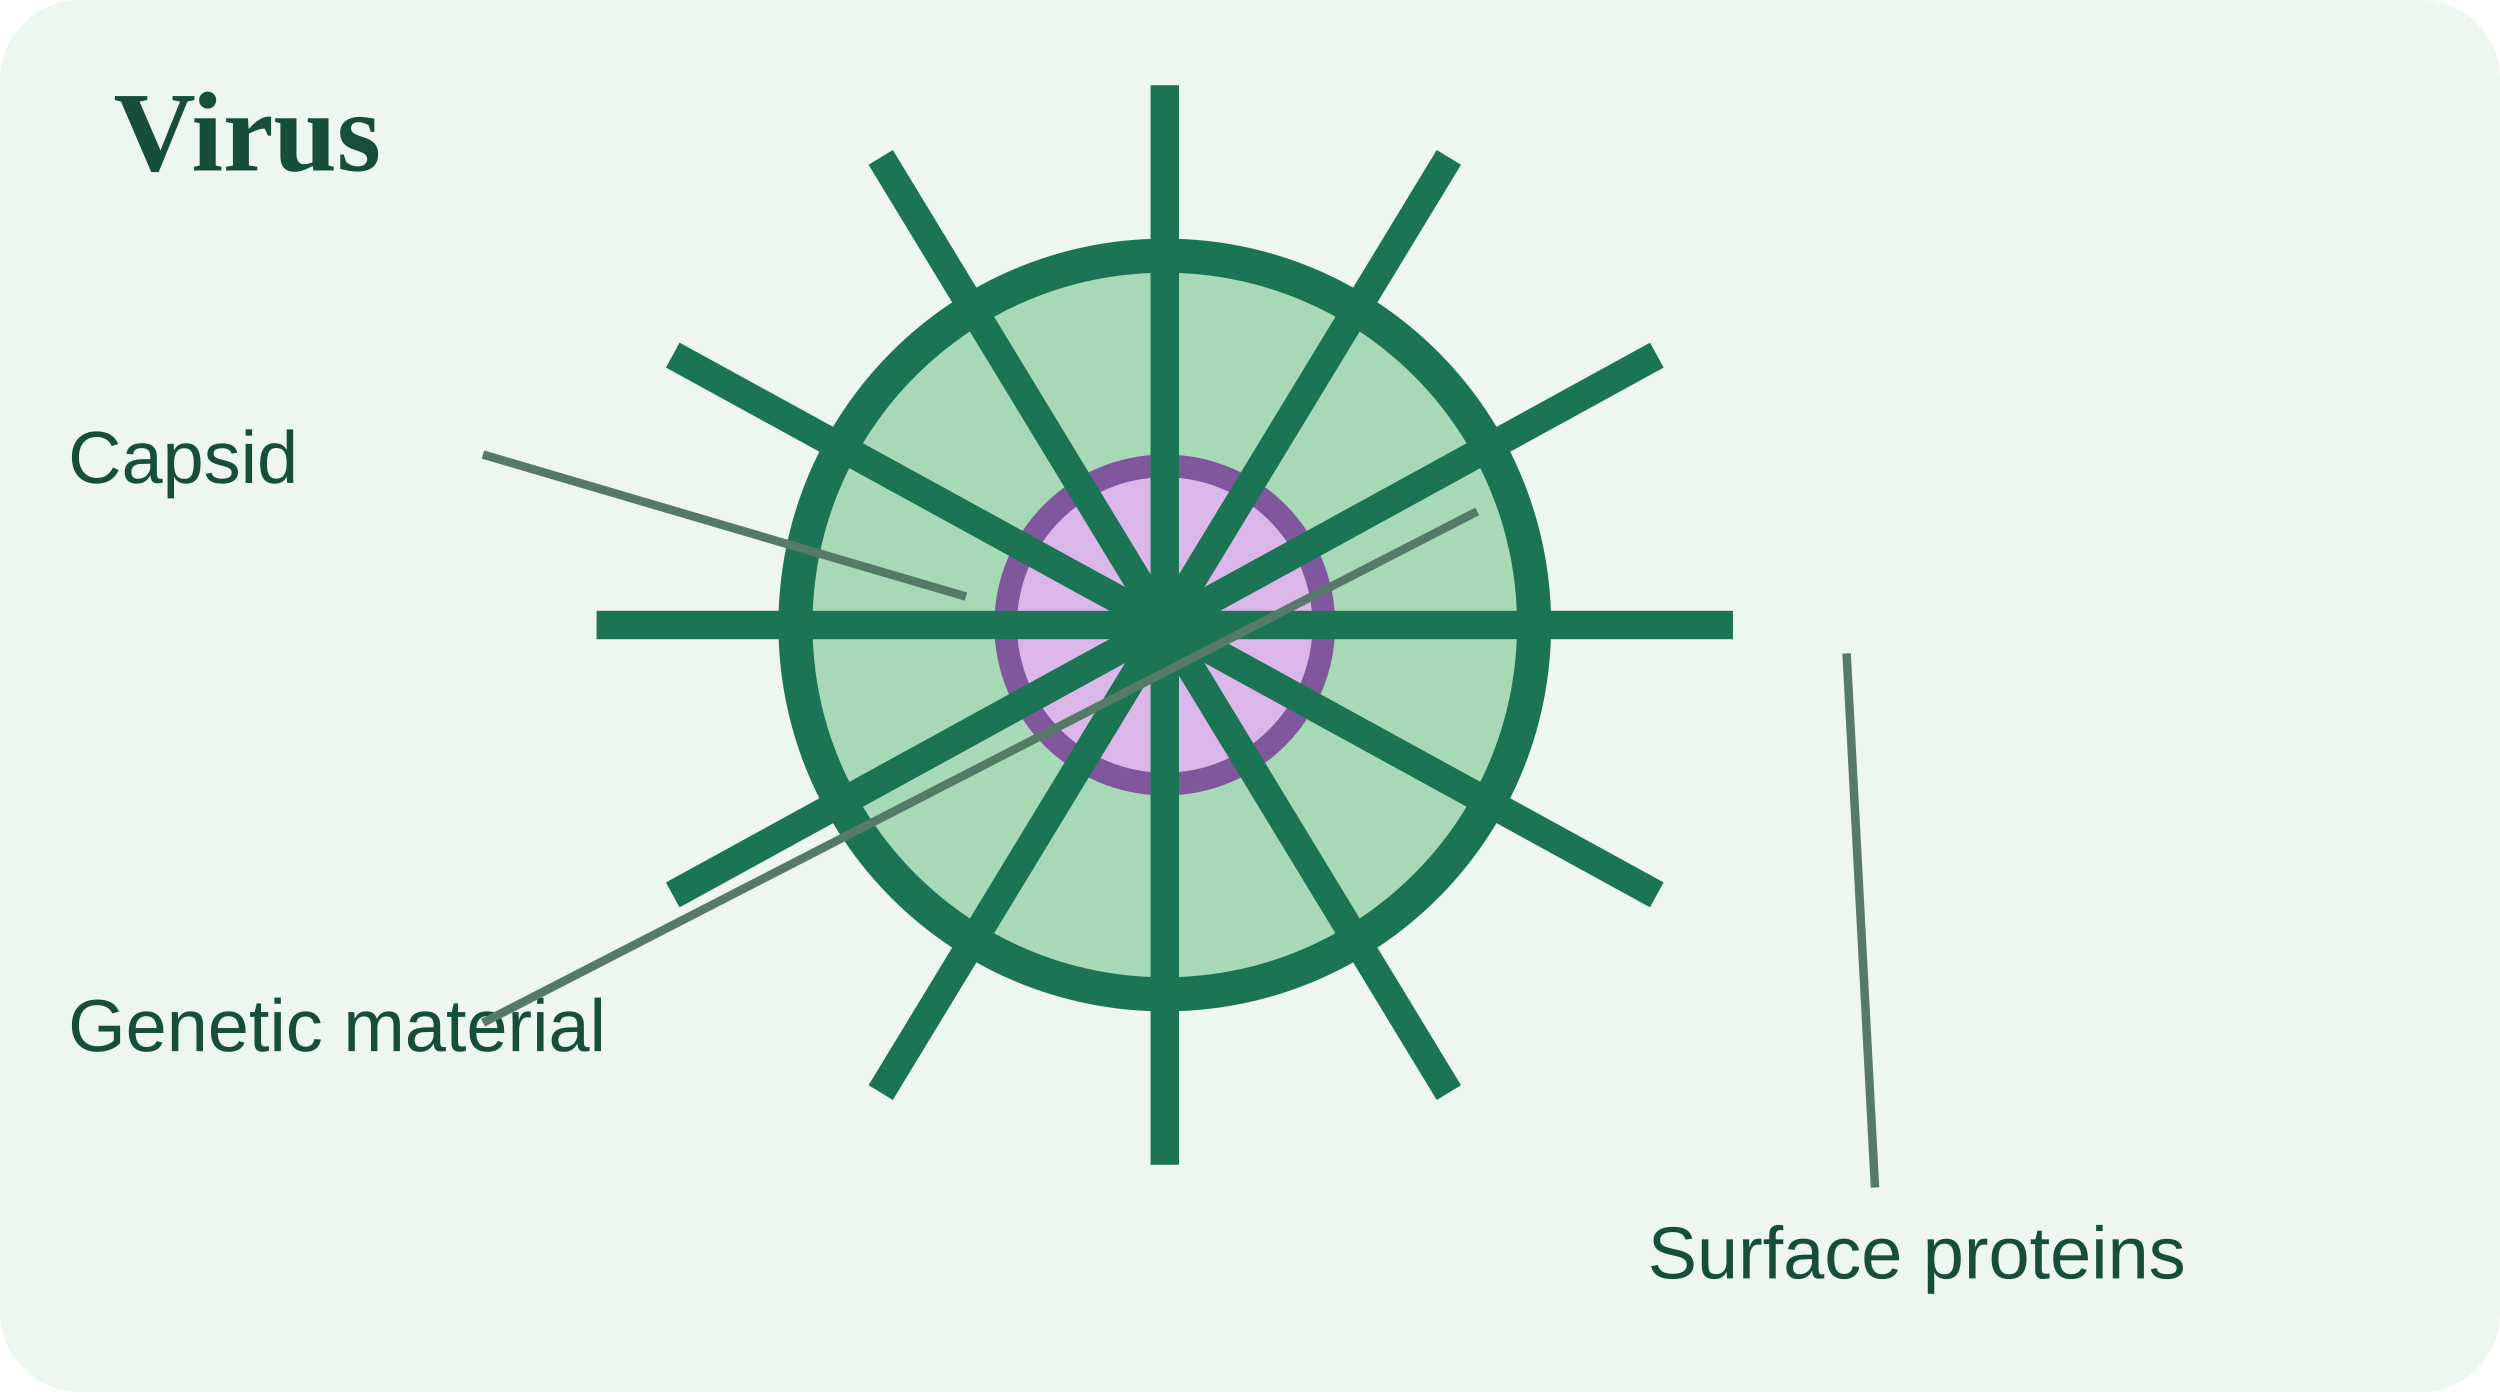
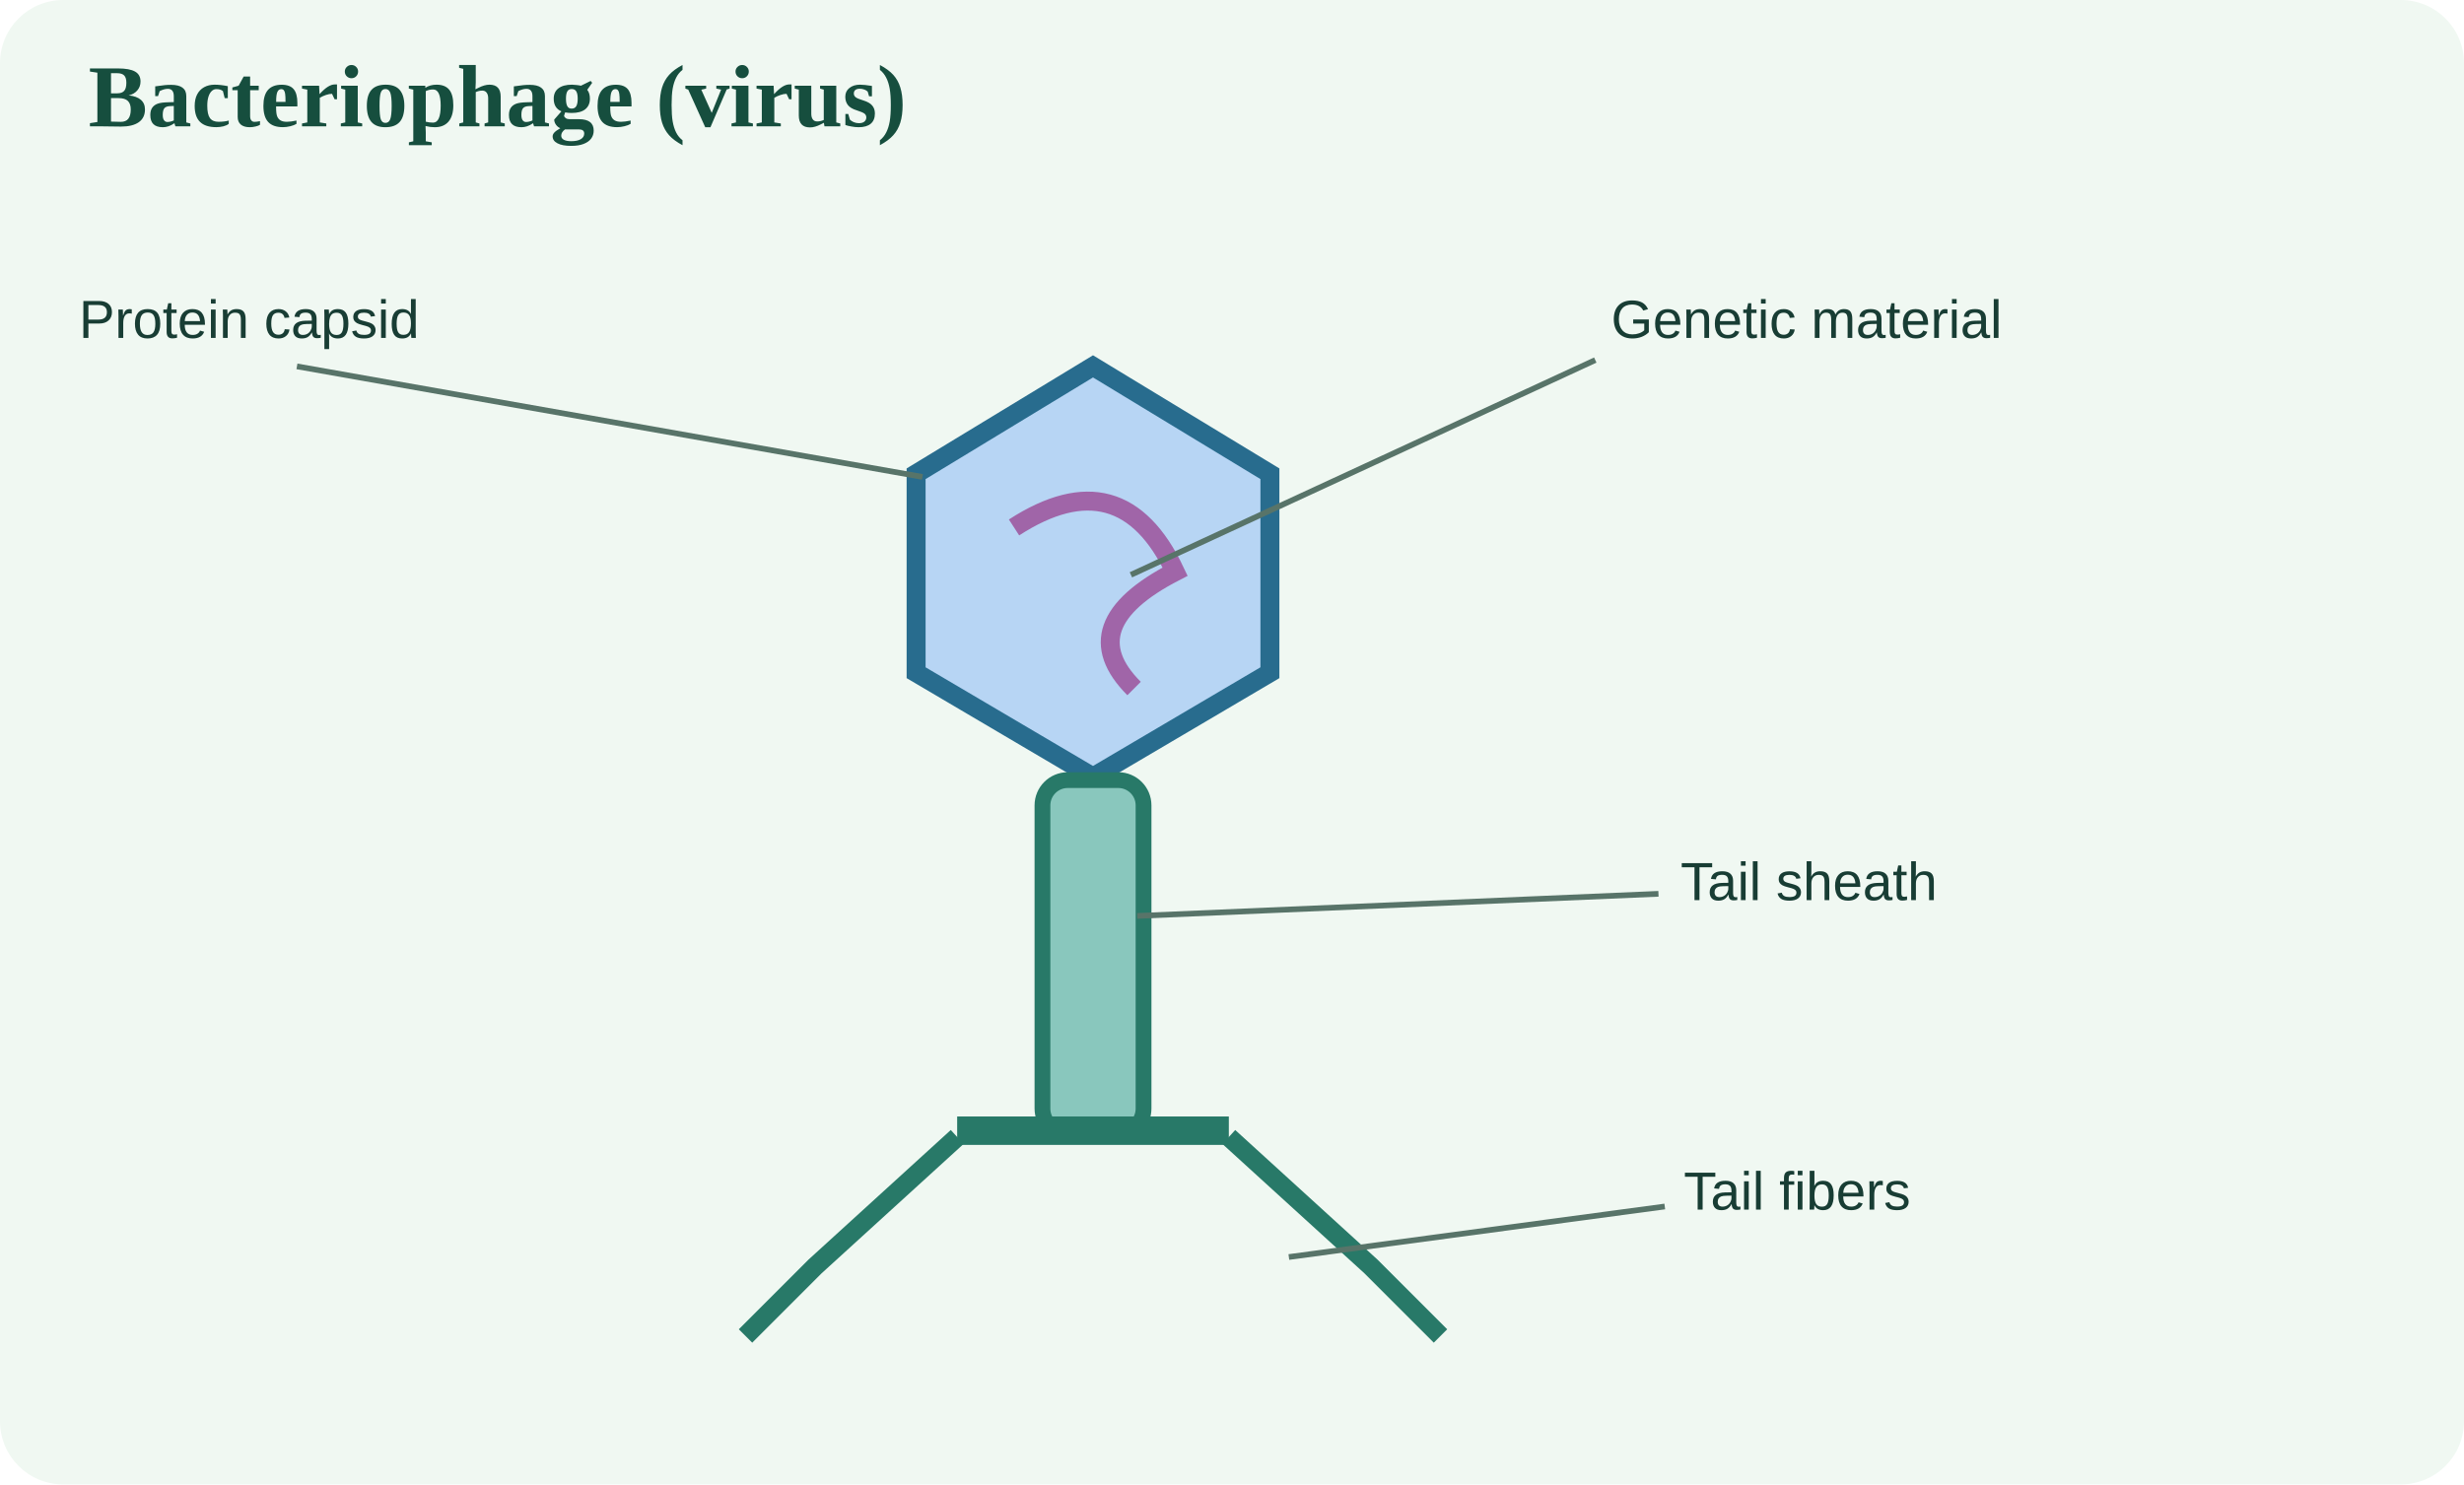
- <svg xmlns="http://www.w3.org/2000/svg" viewBox="0 0 440 245">
-   <rect width="440" height="245" rx="14" fill="#edf6ef" />
-   <text x="20" y="30" font-size="20" font-weight="700" fill="#174e3b">Virus</text>
-   <circle cx="205" cy="110" r="65" fill="#a7d9b6" stroke="#1b7554" stroke-width="6" />
-   <circle cx="205" cy="110" r="28" fill="#dbb6e9" stroke="#80569c" stroke-width="4" />
-   <line x1="205" y1="110" x2="305.0" y2="110.0" stroke="#1b7554" stroke-width="5" />
-   <line x1="205" y1="110" x2="291.6" y2="157.5" stroke="#1b7554" stroke-width="5" />
-   <line x1="205" y1="110" x2="255.0" y2="192.3" stroke="#1b7554" stroke-width="5" />
-   <line x1="205" y1="110" x2="205.0" y2="205.0" stroke="#1b7554" stroke-width="5" />
-   <line x1="205" y1="110" x2="155.0" y2="192.3" stroke="#1b7554" stroke-width="5" />
-   <line x1="205" y1="110" x2="118.4" y2="157.5" stroke="#1b7554" stroke-width="5" />
-   <line x1="205" y1="110" x2="105.0" y2="110.0" stroke="#1b7554" stroke-width="5" />
-   <line x1="205" y1="110" x2="118.4" y2="62.5" stroke="#1b7554" stroke-width="5" />
-   <line x1="205" y1="110" x2="155.0" y2="27.7" stroke="#1b7554" stroke-width="5" />
-   <line x1="205" y1="110" x2="205.0" y2="15.0" stroke="#1b7554" stroke-width="5" />
-   <line x1="205" y1="110" x2="255.0" y2="27.7" stroke="#1b7554" stroke-width="5" />
-   <line x1="205" y1="110" x2="291.6" y2="62.5" stroke="#1b7554" stroke-width="5" />
-   <g font-family="Arial,sans-serif" font-size="13" fill="#174e3b">
-     <text x="12" y="85">Capsid</text>
-     <text x="12" y="185">Genetic material</text>
-     <text x="290" y="225">Surface proteins</text>
-   </g>
-   <g stroke="#557a68" stroke-width="1.5">
-     <path d="M85 80 L170 105" />
-     <path d="M85 180 L260 90" />
-     <path d="M330 209 L325 115" />
+ <svg xmlns="http://www.w3.org/2000/svg" viewBox="0 0 780 470" role="img" aria-label="Labeled scientific diagram of Bacteriophage (virus)">
+   <rect width="780" height="470" rx="20" fill="#f0f8f2" />
+   <text x="28" y="40" font-size="28" font-weight="bold" fill="#164e3e">Bacteriophage (virus)</text>
+   <g font-family="Arial,Helvetica,sans-serif">
+     <polygon points="346,116 402,150 402,213 346,246 290,213 290,150" fill="#b7d5f4" stroke="#286c8e" stroke-width="6" />
+     <path d="M321 167 Q355 145 372 181 Q339 198 359 218" fill="none" stroke="#a065a8" stroke-width="6" />
+     <rect x="330" y="247" width="32" height="112" rx="8" fill="#89c7bd" stroke="#287968" stroke-width="5" />
+     <path d="M303 358 H389" stroke="#287968" stroke-width="9" />
+     <path d="M303 360 L258 401 L236 423" fill="none" stroke="#287968" stroke-width="6" />
+     <path d="M389 360 L434 401 L456 423" fill="none" stroke="#287968" stroke-width="6" />
+     <path d="M292 151 L94 116" fill="none" stroke="#587469" stroke-width="1.8" />
+     <text x="25" y="107" font-size="17" fill="#183d34">Protein capsid</text>
+     <path d="M358 182 L505 114" fill="none" stroke="#587469" stroke-width="1.8" />
+     <text x="510" y="107" font-size="17" fill="#183d34">Genetic material</text>
+     <path d="M360 290 L525 283" fill="none" stroke="#587469" stroke-width="1.8" />
+     <text x="532" y="285" font-size="17" fill="#183d34">Tail sheath</text>
+     <path d="M408 398 L527 382" fill="none" stroke="#587469" stroke-width="1.8" />
+     <text x="533" y="383" font-size="17" fill="#183d34">Tail fibers</text>
  </g>
</svg>
